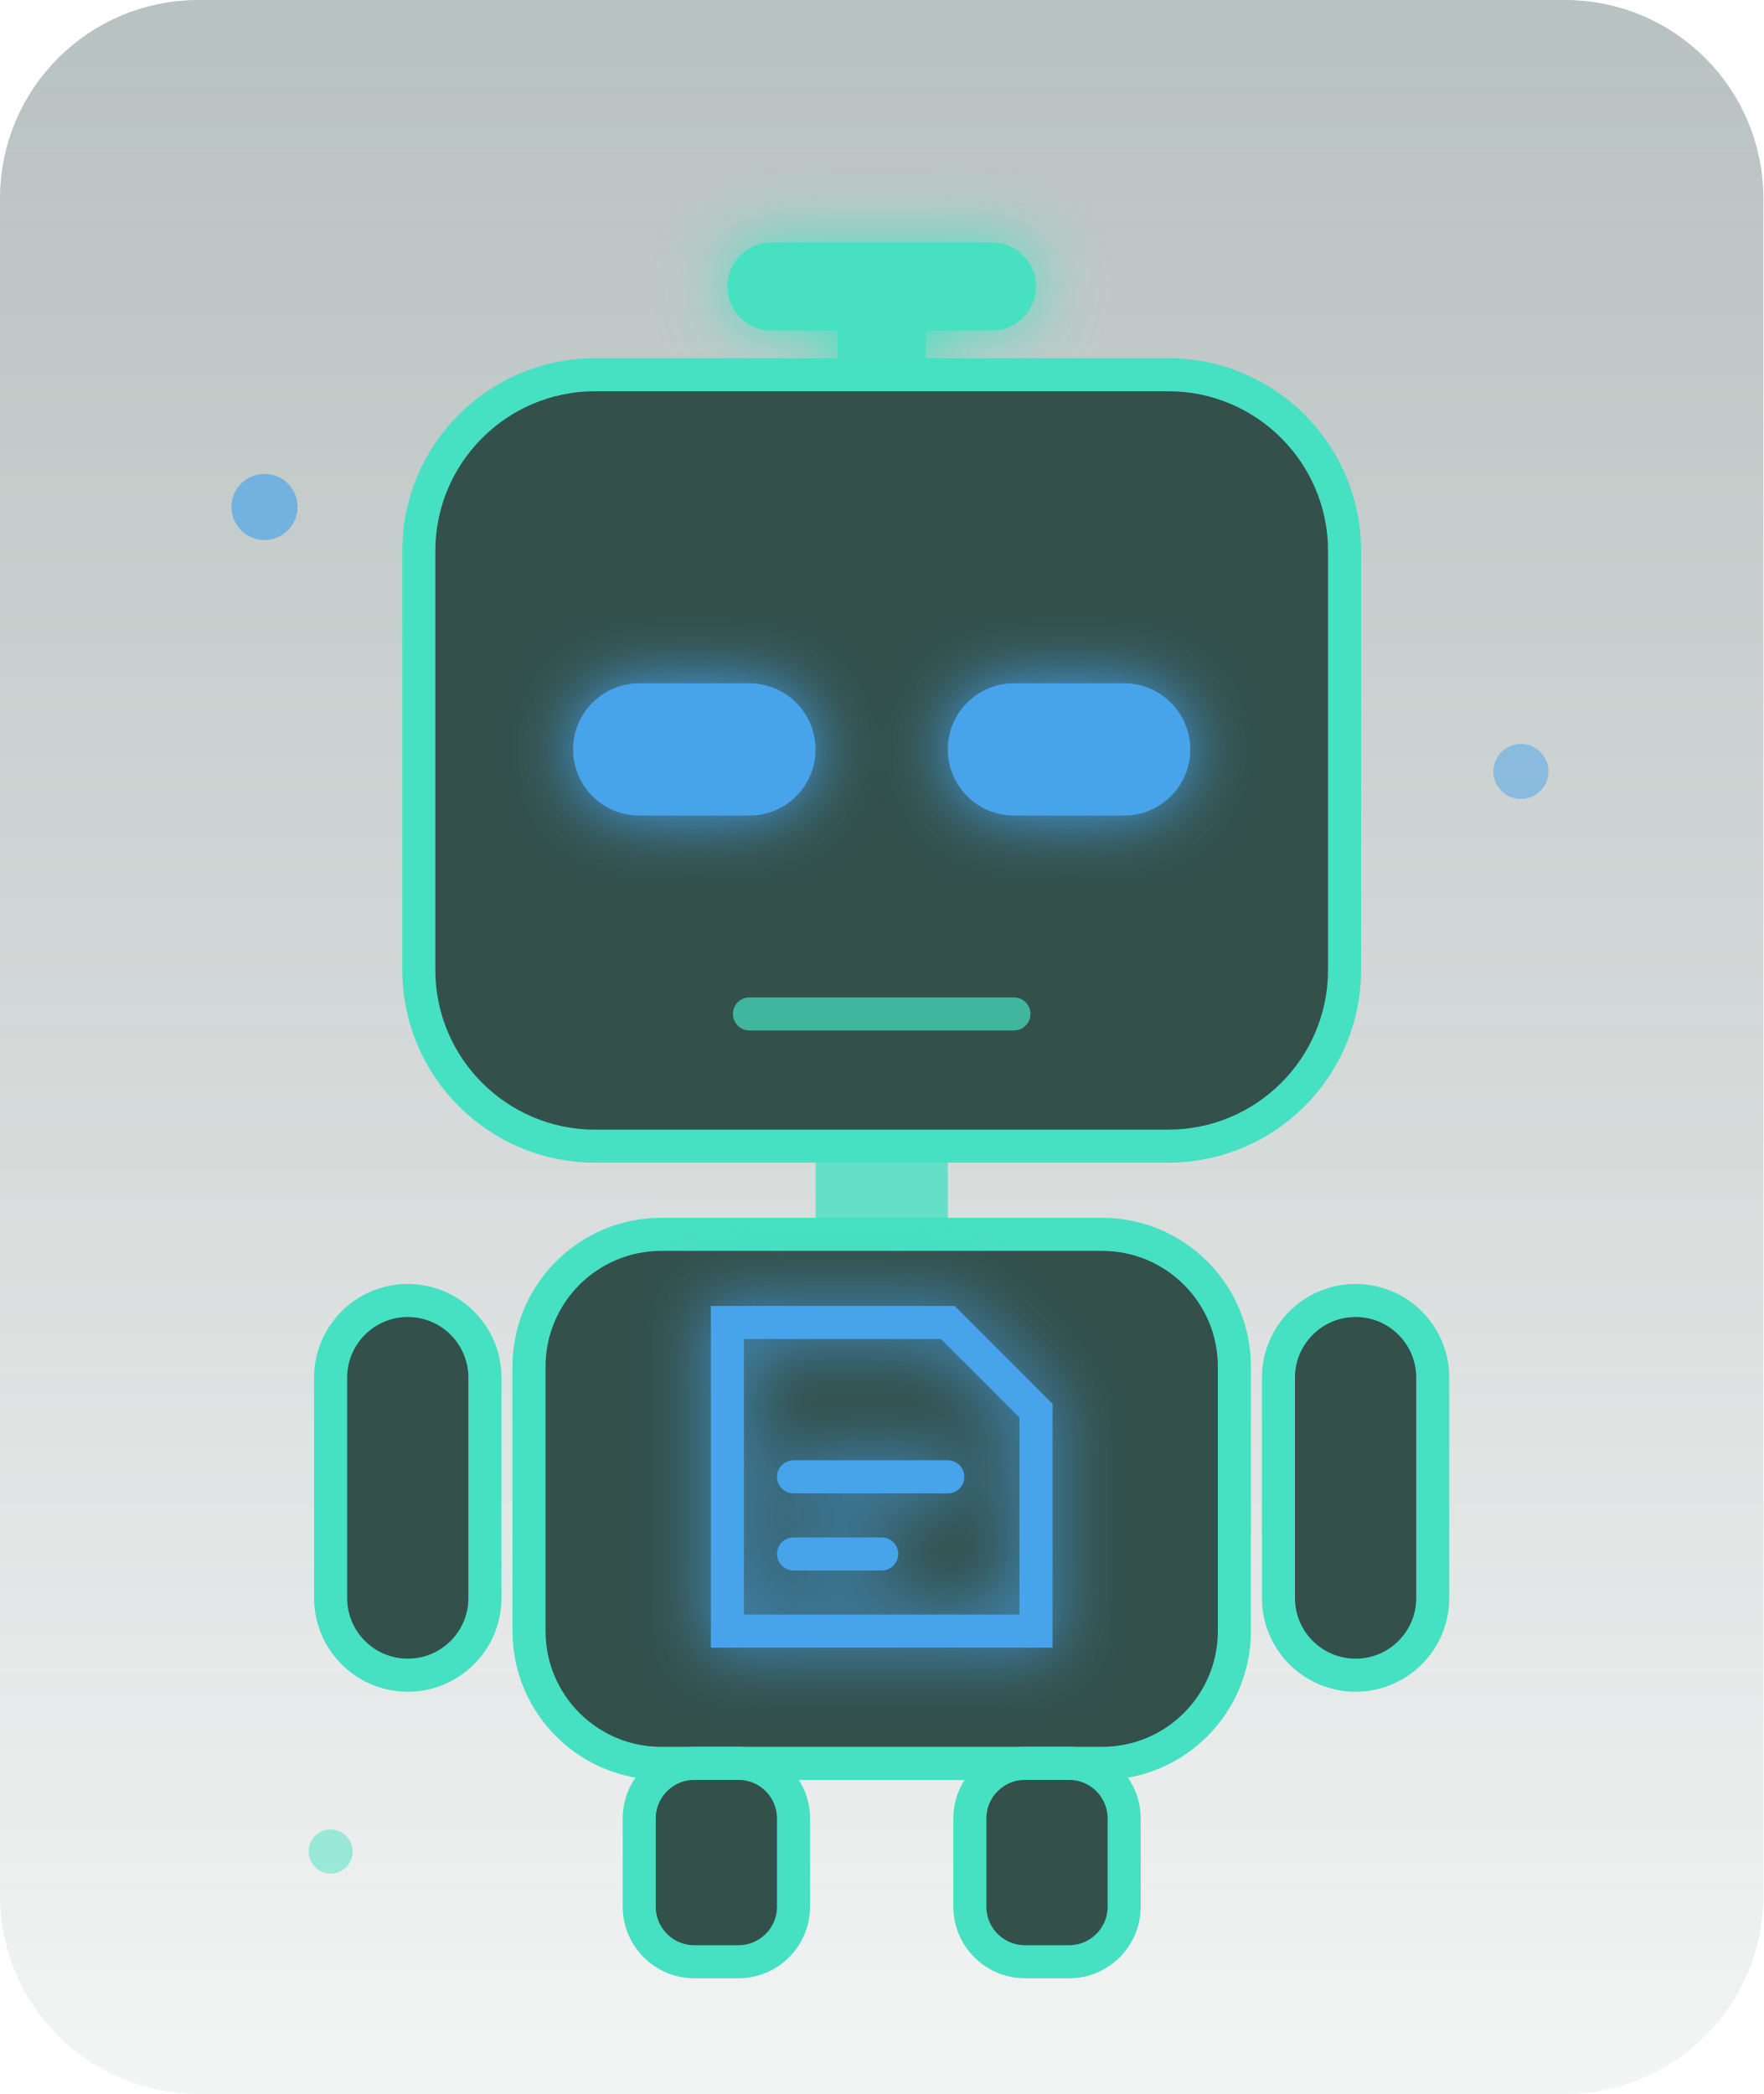
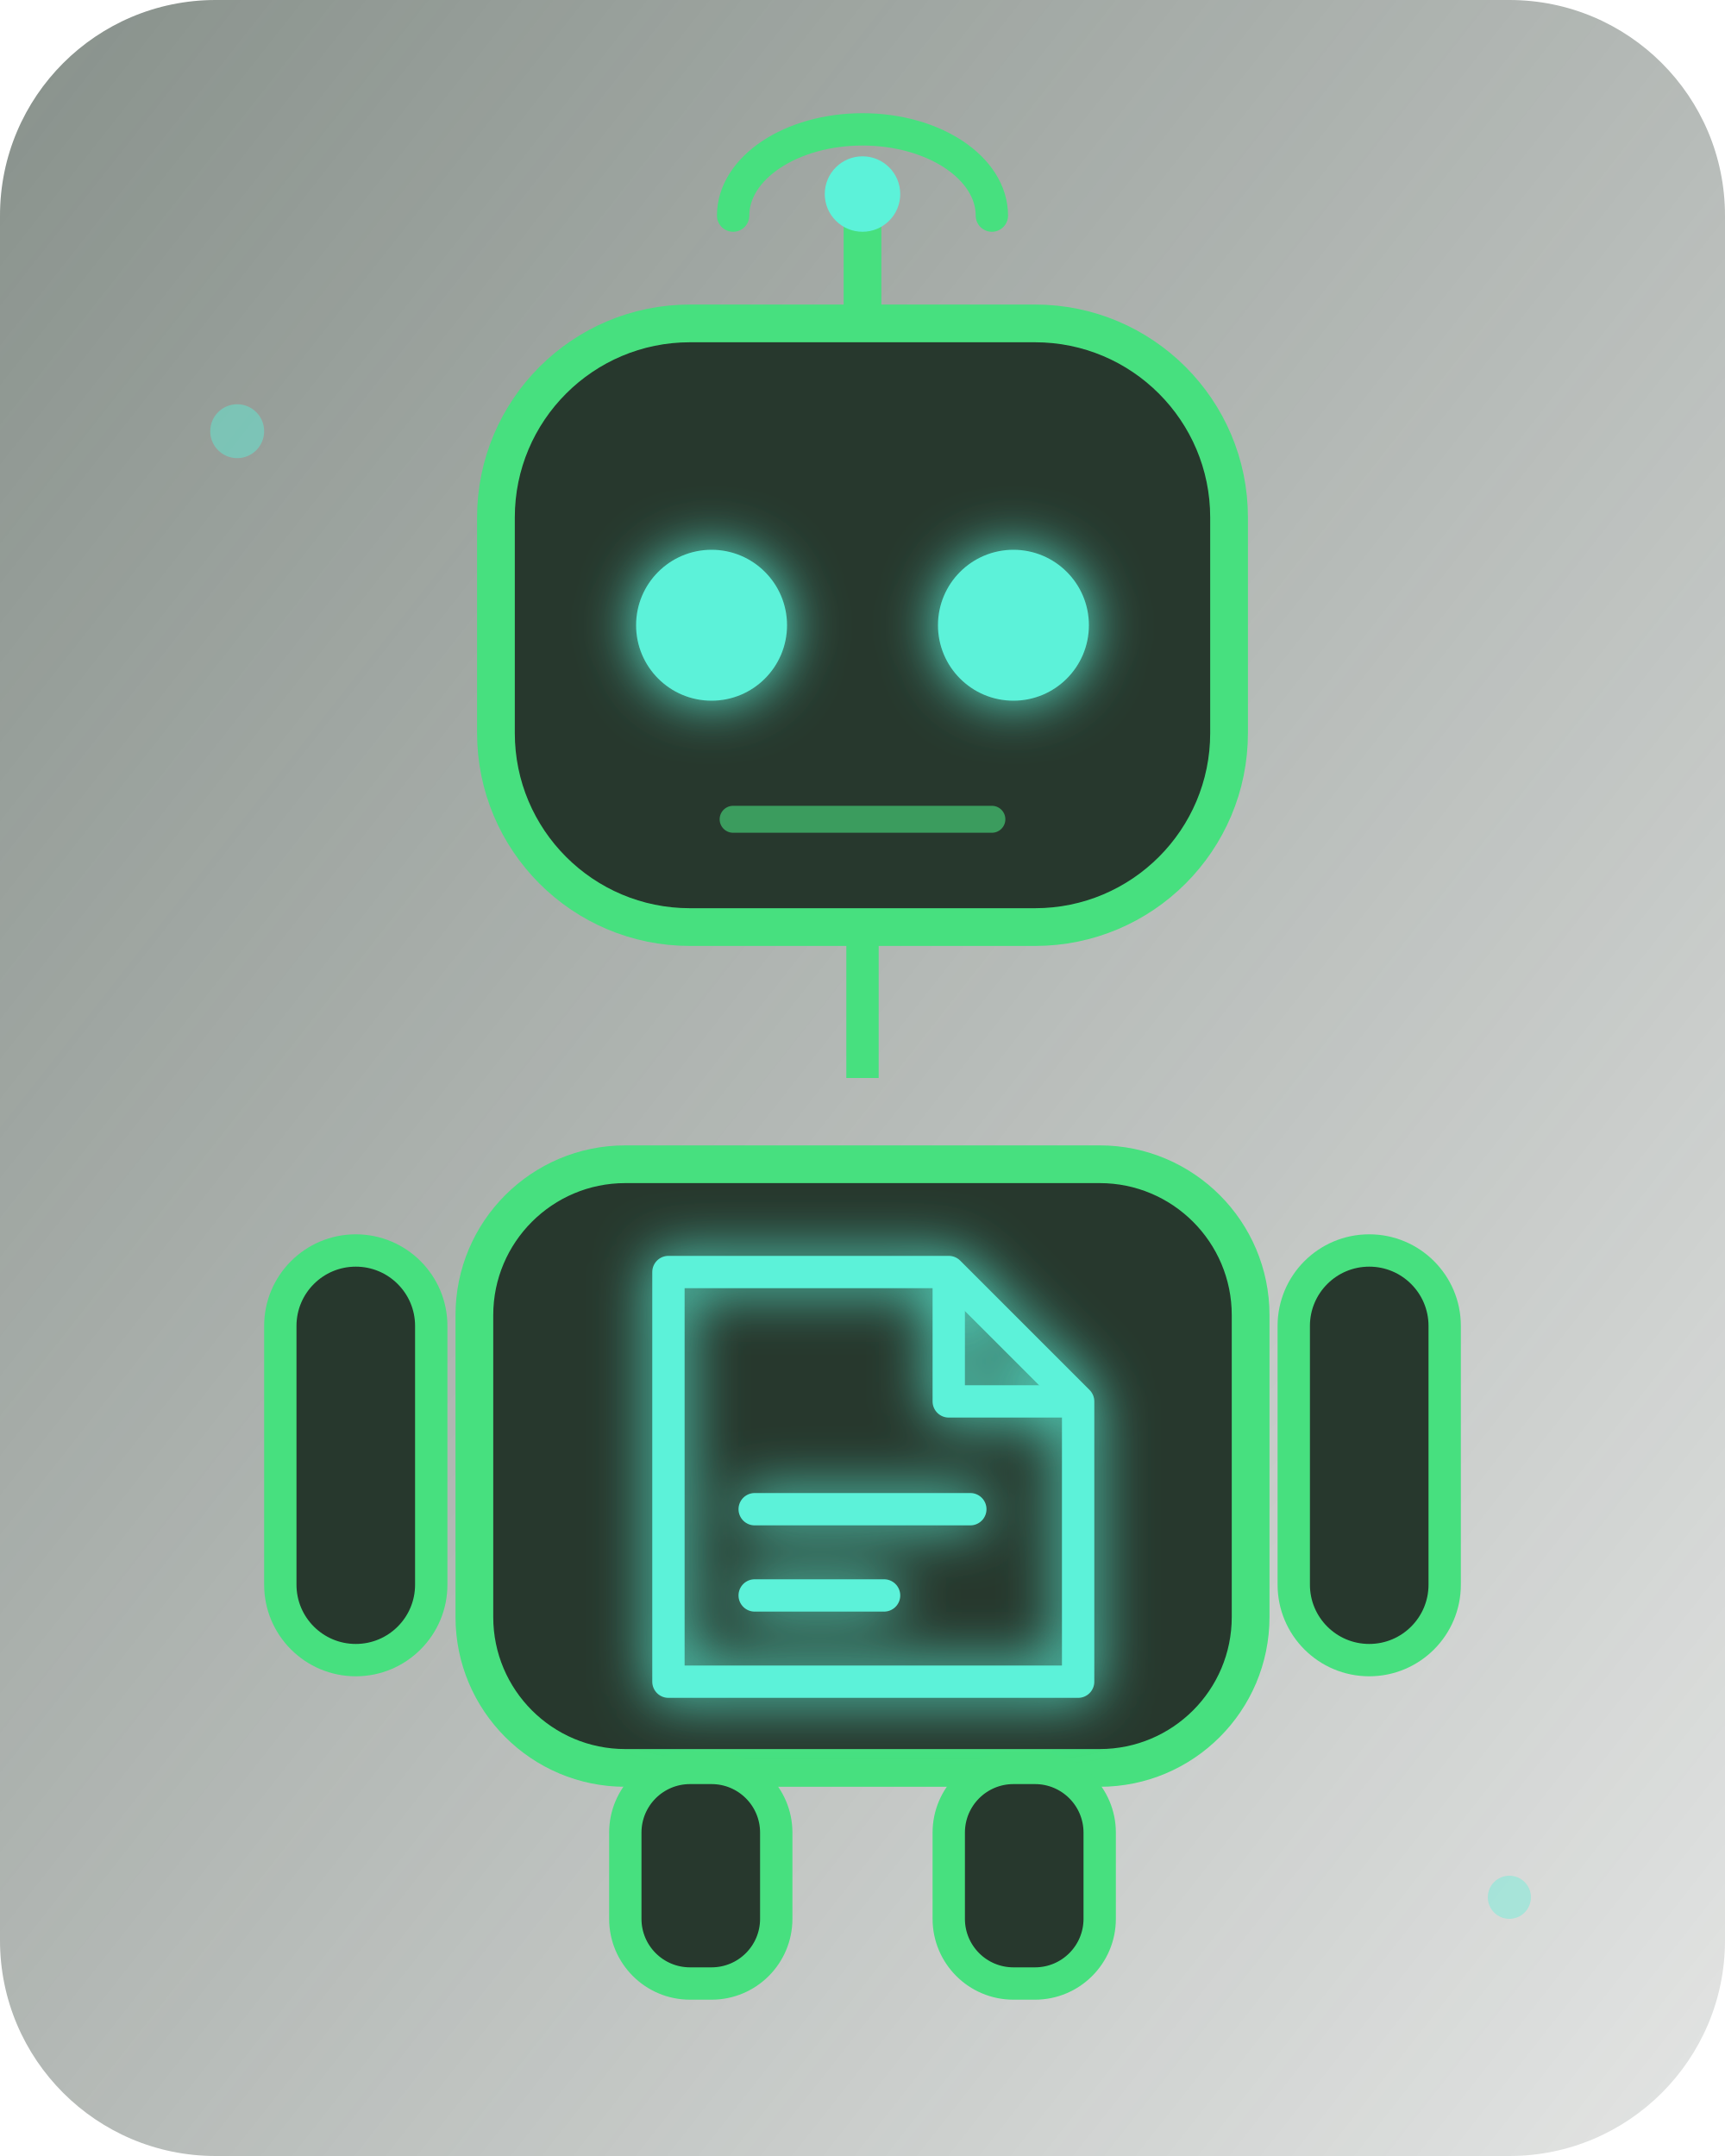
- <svg xmlns="http://www.w3.org/2000/svg" viewBox="0 0 160 190" width="160" height="190" role="img" aria-label="README Generator robot">
+ <svg xmlns="http://www.w3.org/2000/svg" viewBox="0 0 160 200" width="160" height="200" role="img" aria-label="README Generator robot">
  <defs>
-     <linearGradient id="bg" x1="0" y1="0" x2="0" y2="1">
-       <stop offset="0%" stop-color="#33504b" stop-opacity="0.35" />
-       <stop offset="100%" stop-color="#1c3530" stop-opacity="0.05" />
+     <linearGradient id="bg" x1="0" y1="0" x2="1" y2="1">
+       <stop offset="0%" stop-color="#27382d" stop-opacity="0.55" />
+       <stop offset="100%" stop-color="#19261e" stop-opacity="0.12" />
    </linearGradient>
    <filter id="glow" x="-50%" y="-50%" width="200%" height="200%">
-       <feGaussianBlur stdDeviation="3" result="b" />
+       <feGaussianBlur stdDeviation="2.6" result="b" />
      <feMerge>
        <feMergeNode in="b" />
        <feMergeNode in="SourceGraphic" />
      </feMerge>
    </filter>
  </defs>
-   <rect x="0" y="0" width="160" height="190" rx="18" fill="url(#bg)" />
+   <rect width="160" height="200" rx="20" fill="url(#bg)" />
+   <path d="M80 30 V20" stroke="#47e07f" stroke-width="3.5" stroke-linecap="round" />
+   <path d="M68 20 a12 8 0 0 1 24 0" fill="none" stroke="#47e07f" stroke-width="3" stroke-linecap="round" />
+   <circle cx="80" cy="18" r="3.5" fill="#5cf2d9" />
+   <rect x="46" y="30" width="68" height="56" rx="18" fill="#27382d" stroke="#47e07f" stroke-width="3.5" />
  <g filter="url(#glow)">
-     <rect x="66" y="22" width="28" height="8" rx="4" fill="#46e1c2" />
-     <rect x="76" y="28" width="8" height="8" fill="#46e1c2" />
+     <ellipse cx="66" cy="58" rx="7" ry="7" fill="#5cf2d9">
+       <animate attributeName="ry" values="7;7;1;7;7" dur="4.6s" repeatCount="indefinite" />
+     </ellipse>
+     <ellipse cx="94" cy="58" rx="7" ry="7" fill="#5cf2d9">
+       <animate attributeName="ry" values="7;7;1;7;7" dur="4.6s" repeatCount="indefinite" />
+     </ellipse>
  </g>
-   <rect x="38" y="34" width="84" height="70" rx="16" fill="#33504b" stroke="#46e1c2" stroke-width="3" />
+   <path d="M68 76 h24" stroke="#47e07f" stroke-width="2.5" stroke-linecap="round" opacity="0.6" />
+   <path d="M80 86 v14" stroke="#47e07f" stroke-width="3" />
+   <rect x="44" y="108" width="72" height="56" rx="14" fill="#27382d" stroke="#47e07f" stroke-width="3.5" />
  <g filter="url(#glow)">
-     <rect x="52" y="62" width="22" height="12" rx="6" fill="#47a3ea">
-       <animate attributeName="height" values="12;12;2;12;12" dur="3.6s" repeatCount="indefinite" />
-     </rect>
-     <rect x="86" y="62" width="22" height="12" rx="6" fill="#47a3ea">
-       <animate attributeName="height" values="12;12;2;12;12" dur="3.6s" repeatCount="indefinite" />
-     </rect>
+     <path d="M62 118 h26 l12 12 v26 H62z" fill="none" stroke="#5cf2d9" stroke-width="3" stroke-linejoin="round" />
+     <path d="M88 118 v12 h12" fill="none" stroke="#5cf2d9" stroke-width="3" stroke-linejoin="round" />
+     <path d="M70 140 h20 M70 148 h12" stroke="#5cf2d9" stroke-width="3" stroke-linecap="round" />
  </g>
-   <path d="M68 92 h24" stroke="#46e1c2" stroke-width="3" stroke-linecap="round" opacity="0.7" />
-   <rect x="74" y="104" width="12" height="8" fill="#46e1c2" opacity="0.8" />
-   <rect x="48" y="112" width="64" height="48" rx="12" fill="#33504b" stroke="#46e1c2" stroke-width="3" />
-   <g filter="url(#glow)">
-     <path d="M66 120 h20 l8 8 v20 h-28z" fill="none" stroke="#47a3ea" stroke-width="3" />
-     <path d="M72 134 h14M72 141 h8" stroke="#47a3ea" stroke-width="3" stroke-linecap="round" />
-   </g>
-   <rect x="30" y="118" width="14" height="34" rx="7" fill="#33504b" stroke="#46e1c2" stroke-width="3" />
-   <rect x="116" y="118" width="14" height="34" rx="7" fill="#33504b" stroke="#46e1c2" stroke-width="3" />
-   <rect x="58" y="160" width="14" height="18" rx="5" fill="#33504b" stroke="#46e1c2" stroke-width="3" />
-   <rect x="88" y="160" width="14" height="18" rx="5" fill="#33504b" stroke="#46e1c2" stroke-width="3" />
-   <circle cx="24" cy="46" r="3" fill="#47a3ea" opacity="0.65">
-     <animate attributeName="opacity" values="0.65;0.15;0.65" dur="3.1s" repeatCount="indefinite" />
+   <rect x="26" y="116" width="14" height="38" rx="7" fill="#27382d" stroke="#47e07f" stroke-width="3" />
+   <rect x="120" y="116" width="14" height="38" rx="7" fill="#27382d" stroke="#47e07f" stroke-width="3" />
+   <rect x="58" y="164" width="14" height="20" rx="6" fill="#27382d" stroke="#47e07f" stroke-width="3" />
+   <rect x="88" y="164" width="14" height="20" rx="6" fill="#27382d" stroke="#47e07f" stroke-width="3" />
+   <circle cx="22" cy="40" r="2.5" fill="#5cf2d9" opacity="0.45">
+     <animate attributeName="opacity" values="0.45;0.1;0.45" dur="3.6s" repeatCount="indefinite" />
  </circle>
-   <circle cx="138" cy="70" r="2.5" fill="#47a3ea" opacity="0.5">
-     <animate attributeName="opacity" values="0.2;0.7;0.2" dur="2.4s" repeatCount="indefinite" />
-   </circle>
-   <circle cx="30" cy="168" r="2" fill="#46e1c2" opacity="0.5">
-     <animate attributeName="opacity" values="0.6;0.2;0.6" dur="3.8s" repeatCount="indefinite" />
-   </circle>
+   <circle cx="140" cy="176" r="2" fill="#5cf2d9" opacity="0.4" />
</svg>
